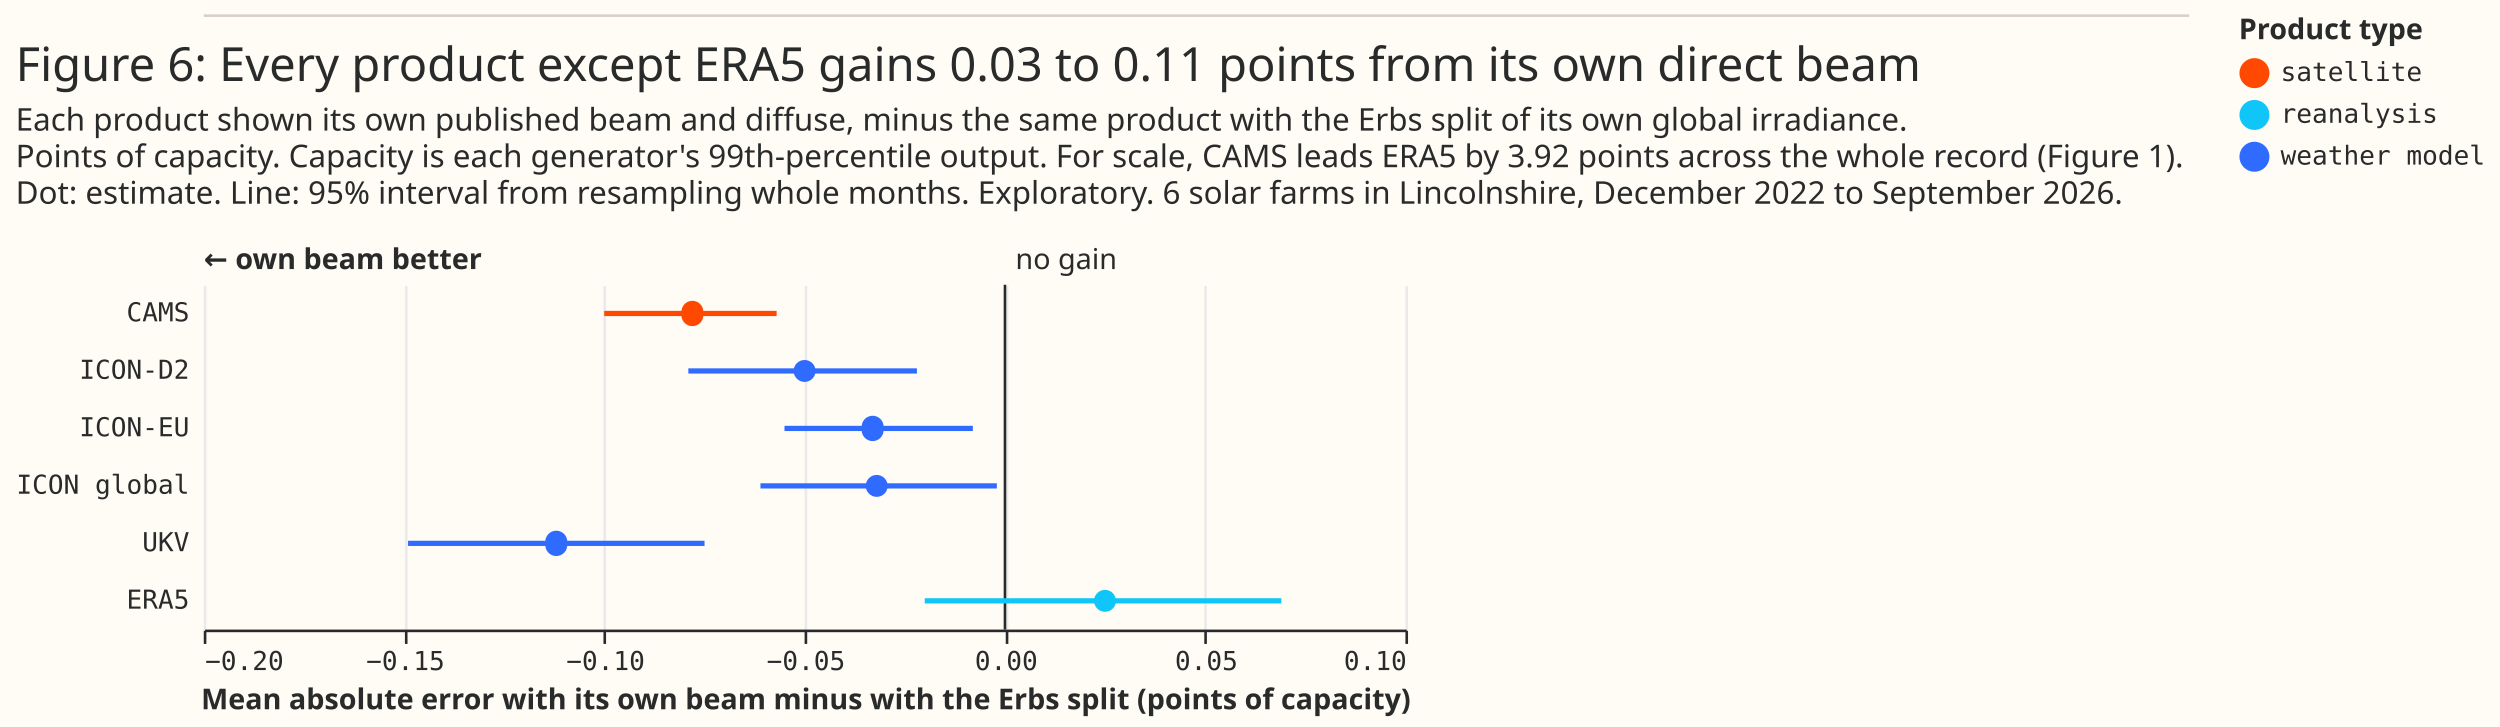
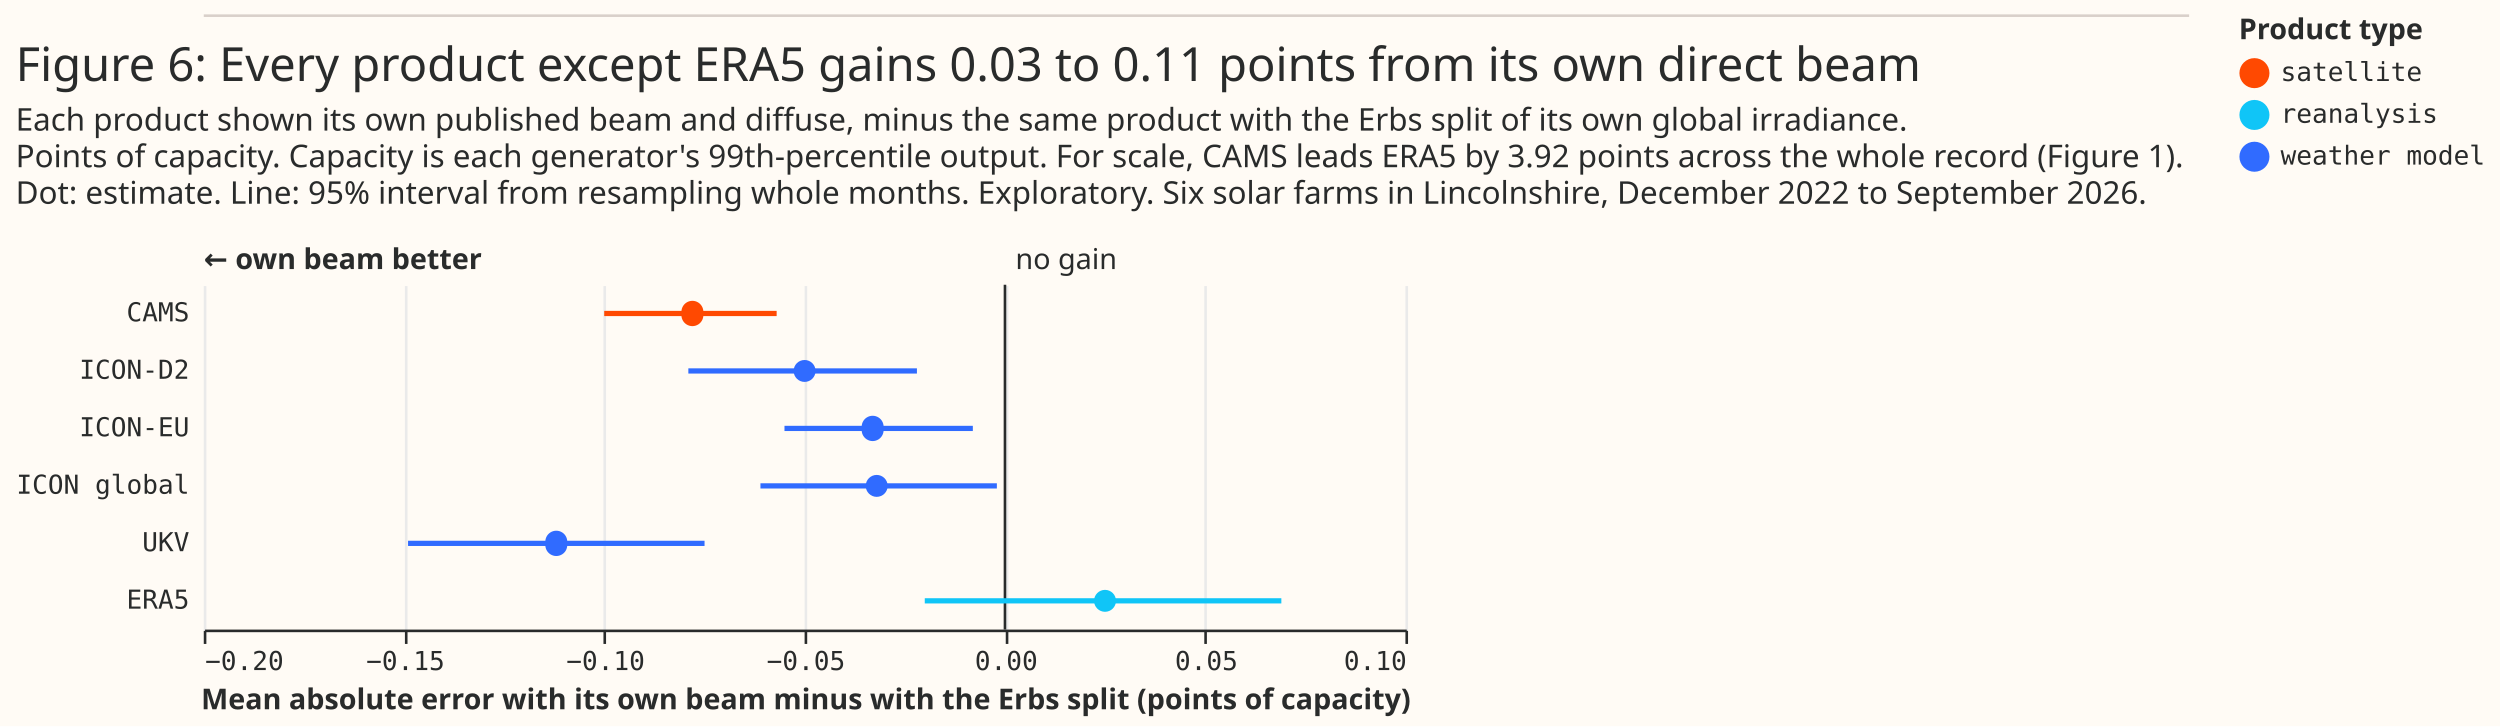
<svg xmlns="http://www.w3.org/2000/svg" width="957" height="278" class="marks" viewBox="0 0 957 278">
  <path fill="#fffbf5" d="M0 0h957v278H0z" />
  <g fill="none" stroke-miterlimit="10" aria-roledescription="group mark container" class="mark-group role-frame root">
    <g aria-roledescription="group mark container" class="mark-group role-scope concat_0_group">
      <path fill="#fffbf5" d="M78 6h760v1H78Z" aria-hidden="true" class="background" />
      <path stroke="#d9d0ca" d="M78 6h760" aria-roledescription="rule mark container" class="mark-rule role-mark concat_0_marks" />
    </g>
    <g aria-roledescription="group mark container" class="mark-group role-scope concat_1_group">
      <g aria-roledescription="group mark container" class="mark-group role-scope concat_1_concat_0_group">
        <path fill="#fffbf5" d="M78 109h460v132H78Z" aria-hidden="true" class="background" />
        <g aria-hidden="true" class="mark-group role-axis">
          <path stroke="#eaeaea" d="M78.5 241.5v-132m77 132v-132m76 132v-132m77 132v-132m77 132v-132m76 132v-132m77 132v-132" class="mark-rule role-axis-grid" pointer-events="none" />
        </g>
        <g aria-label="X-axis titled 'Mean absolute error with its own beam minus with the Erbs split (points of capacity)' for a linear scale with values from −0.20 to 0.10" aria-roledescription="axis" class="mark-group role-axis" pointer-events="none">
          <path stroke="#292b2b" d="M78.5 241.5v5m77-5v5m76-5v5m77-5v5m77-5v5m76-5v5m77-5v5" class="mark-rule role-axis-tick" />
          <g fill="#292b2b" class="mark-text role-axis-label" font-family="Matter Semi Mono, Roboto Mono, monospace" font-size="10">
            <text transform="translate(78.5 256.5)">−0.20</text>
            <text text-anchor="middle" transform="translate(155.2 256.5)">−0.15</text>
            <text text-anchor="middle" transform="translate(231.8 256.5)">−0.10</text>
            <text text-anchor="middle" transform="translate(308.5 256.5)">−0.05</text>
            <text text-anchor="middle" transform="translate(385.2 256.5)">0.00</text>
            <text text-anchor="middle" transform="translate(461.8 256.5)">0.05</text>
            <text text-anchor="end" transform="translate(538.5 256.5)">0.10</text>
          </g>
          <path stroke="#292b2b" d="M78.5 241.5h460" class="mark-rule role-axis-domain" />
          <text fill="#292b2b" class="mark-text role-axis-title" font-family="Matter XH, DM Sans, sans-serif" font-size="11" font-weight="bold" text-anchor="middle" transform="translate(308.5 271.5)">Mean absolute error with its own beam minus with the Erbs split (points of capacity)</text>
        </g>
        <g aria-label="Y-axis for a discrete scale with 6 values: CAMS, ICON-D2, ICON-EU, ICON global, UKV, ERA5" aria-roledescription="axis" class="mark-group role-axis">
          <g fill="#292b2b" class="mark-text role-axis-label" font-family="Matter Semi Mono, Roboto Mono, monospace" font-size="10" pointer-events="none" text-anchor="end">
            <text transform="translate(72.5 123)">CAMS</text>
            <text transform="translate(72.5 145)">ICON-D2</text>
            <text transform="translate(72.5 167)">ICON-EU</text>
            <text transform="translate(72.5 189)">ICON global</text>
            <text transform="translate(72.5 211)">UKV</text>
            <text transform="translate(72.5 233)">ERA5</text>
          </g>
        </g>
        <g aria-roledescription="rule mark container" class="mark-rule role-mark concat_1_concat_0_layer_0_marks">
          <path stroke="#292b2b" d="M384.7 109v132" aria-label="x: 0" aria-roledescription="rule mark" />
        </g>
        <g aria-roledescription="text mark container" class="mark-text role-mark concat_1_concat_0_layer_1_marks">
          <text fill="#292b2b" aria-label="x: 0" aria-roledescription="text mark" font-family="Matter XH, DM Sans, sans-serif" font-size="11" transform="translate(388.7 103)">no gain</text>
        </g>
        <g aria-roledescription="text mark container" class="mark-text role-mark concat_1_concat_0_layer_2_marks">
          <text fill="#292b2b" aria-label="x: −0.2" aria-roledescription="text mark" font-family="Matter XH, DM Sans, sans-serif" font-size="11" font-weight="bold" transform="translate(78 103)">← own beam better</text>
        </g>
        <g stroke-width="2" aria-hidden="true" class="mark-rule role-mark concat_1_concat_0_layer_3_marks" clip-path="url(#a)" transform="translate(78 109)">
          <path stroke="#ff4901" d="M153.3 11h66" />
          <path stroke="#306bff" d="M185.5 33H273m-50.7 22h72.1m-81.3 22h90.5M78.2 99h113.5" />
          <path stroke="#10c5f7" d="M276 121h136.5" />
        </g>
        <g aria-roledescription="symbol mark container" class="mark-symbol role-mark concat_1_concat_0_layer_4_marks" clip-path="url(#b)" transform="translate(78 109)">
          <path fill="#ff4901" d="M191.2 11a4.2 4.2 0 1 1-8.3 0 4.2 4.2 0 1 1 8.3 0" aria-label="Mean absolute error with its own beam minus with the Erbs split (points of capacity): −0.078; label: CAMS; shade: satellite; Row: CAMS; Estimate: −0.078; Lower 95%: −0.1; Upper 95%: −0.057" aria-roledescription="point" />
          <path fill="#306bff" d="M234.2 33a4.2 4.2 0 1 1-8.4 0 4.2 4.2 0 1 1 8.4 0" aria-label="Mean absolute error with its own beam minus with the Erbs split (points of capacity): −0.05; label: ICON-D2; shade: weather model; Row: ICON-D2; Estimate: −0.05; Lower 95%: −0.079; Upper 95%: −0.022" aria-roledescription="point" />
          <path fill="#306bff" d="M260.2 55a4.2 4.2 0 1 1-8.3 0 4.2 4.2 0 1 1 8.3 0" aria-label="Mean absolute error with its own beam minus with the Erbs split (points of capacity): −0.033; label: ICON-EU; shade: weather model; Row: ICON-EU; Estimate: −0.033; Lower 95%: −0.055; Upper 95%: −0.008" aria-roledescription="point" />
          <path fill="#306bff" d="M261.8 77a4.2 4.2 0 1 1-8.4 0 4.2 4.2 0 1 1 8.4 0" aria-label="Mean absolute error with its own beam minus with the Erbs split (points of capacity): −0.032; label: ICON global; shade: weather model; Row: ICON global; Estimate: −0.032; Lower 95%: −0.061; Upper 95%: −0.002" aria-roledescription="point" />
          <path fill="#306bff" d="M139.1 99a4.2 4.2 0 1 1-8.3 0 4.2 4.2 0 1 1 8.3 0" aria-label="Mean absolute error with its own beam minus with the Erbs split (points of capacity): −0.112; label: UKV; shade: weather model; Row: UKV; Estimate: −0.112; Lower 95%: −0.149; Upper 95%: −0.075" aria-roledescription="point" />
          <path fill="#10c5f7" d="M349.2 121a4.2 4.2 0 1 1-8.4 0 4.2 4.2 0 1 1 8.4 0" aria-label="Mean absolute error with its own beam minus with the Erbs split (points of capacity): 0.025; label: ERA5; shade: reanalysis; Row: ERA5; Estimate: 0.025; Lower 95%: −0.02; Upper 95%: 0.069" aria-roledescription="point" />
        </g>
      </g>
      <g fill="#292b2b" class="mark-group role-title" font-family="Matter XH, DM Sans, sans-serif" pointer-events="none">
        <text aria-label="Title text 'Figure 6: Every product except ERA5 gains 0.03 to 0.11 points from its own direct beam'" aria-roledescription="title" class="mark-text role-title-text" font-size="18" transform="translate(6 31)">Figure 6: Every product except ERA5 gains 0.03 to 0.11 points from its own direct beam</text>
-         <text aria-label="Subtitle text 'Each product shown its own published beam and diffuse, minus the same product with the Erbs split of its own global irradiance. Points of capacity. Capacity is each generator's 99th-percentile output. For scale, CAMS leads ERA5 by 3.92 points across the whole record (Figure 1). Dot: estimate. Line: 95% interval from resampling whole months. Exploratory. 6 solar farms in Lincolnshire, December 2022 to September 2026.'" aria-roledescription="subtitle" class="mark-text role-title-subtitle" font-size="12" transform="translate(6 50)">
+         <text aria-label="Subtitle text 'Each product shown its own published beam and diffuse, minus the same product with the Erbs split of its own global irradiance. Points of capacity. Capacity is each generator's 99th-percentile output. For scale, CAMS leads ERA5 by 3.92 points across the whole record (Figure 1). Dot: estimate. Line: 95% interval from resampling whole months. Exploratory. Six solar farms in Lincolnshire, December 2022 to September 2026.'" aria-roledescription="subtitle" class="mark-text role-title-subtitle" font-size="12" transform="translate(6 50)">
          <tspan>Each product shown its own published beam and diffuse, minus the same product with the Erbs split of its own global irradiance.</tspan>
          <tspan x="0" dy="14">Points of capacity. Capacity is each generator's 99th-percentile output. For scale, CAMS leads ERA5 by 3.92 points across the whole record (Figure 1).</tspan>
-           <tspan x="0" dy="14">Dot: estimate. Line: 95% interval from resampling whole months. Exploratory. 6 solar farms in Lincolnshire, December 2022 to September 2026.</tspan>
+           <tspan x="0" dy="14">Dot: estimate. Line: 95% interval from resampling whole months. Exploratory. Six solar farms in Lincolnshire, December 2022 to September 2026.</tspan>
        </text>
      </g>
    </g>
    <g aria-label="Symbol legend titled 'Product type' for fill color and stroke color with 6 values: satellite, reanalysis, weather model, satellite, light, reanalysis, light, weather model, light" aria-roledescription="legend" class="mark-group role-legend">
      <path d="M857 6h95v61h-95Z" aria-hidden="true" class="background" pointer-events="none" />
      <g class="mark-group role-legend-entry">
        <g aria-roledescription="group mark container" class="mark-group role-scope" pointer-events="none">
          <path d="M857 22h94v12.5h-94Z" aria-hidden="true" class="background" />
          <path fill="#ff4901" stroke="#ff4901" stroke-width="1.5" d="M868 28a5 5 0 1 1-10 0 5 5 0 1 1 10 0" class="mark-symbol role-legend-symbol" />
          <text fill="#292b2b" class="mark-text role-legend-label" font-family="Matter Semi Mono, Roboto Mono, monospace" font-size="10" transform="translate(873 31)">satellite</text>
          <path d="M857 38h94v12.5h-94Z" aria-hidden="true" class="background" />
          <path fill="#10c5f7" stroke="#10c5f7" stroke-width="1.5" d="M868 44a5 5 0 1 1-10 0 5 5 0 1 1 10 0" class="mark-symbol role-legend-symbol" />
          <text fill="#292b2b" class="mark-text role-legend-label" font-family="Matter Semi Mono, Roboto Mono, monospace" font-size="10" transform="translate(873 47)">reanalysis</text>
          <path d="M857 54h94v12.5h-94Z" aria-hidden="true" class="background" />
          <path fill="#306bff" stroke="#306bff" stroke-width="1.5" d="M868 60a5 5 0 1 1-10 0 5 5 0 1 1 10 0" class="mark-symbol role-legend-symbol" />
          <text fill="#292b2b" class="mark-text role-legend-label" font-family="Matter Semi Mono, Roboto Mono, monospace" font-size="10" transform="translate(873 63)">weather model</text>
        </g>
      </g>
      <text fill="#292b2b" class="mark-text role-legend-title" font-family="Matter XH, DM Sans, sans-serif" font-size="11" font-weight="bold" pointer-events="none" transform="translate(857 15)">Product type</text>
    </g>
  </g>
  <defs>
    <clipPath id="a">
      <path d="M0 0h460v132H0z" />
    </clipPath>
    <clipPath id="b">
      <path d="M0 0h460v132H0z" />
    </clipPath>
  </defs>
</svg>
